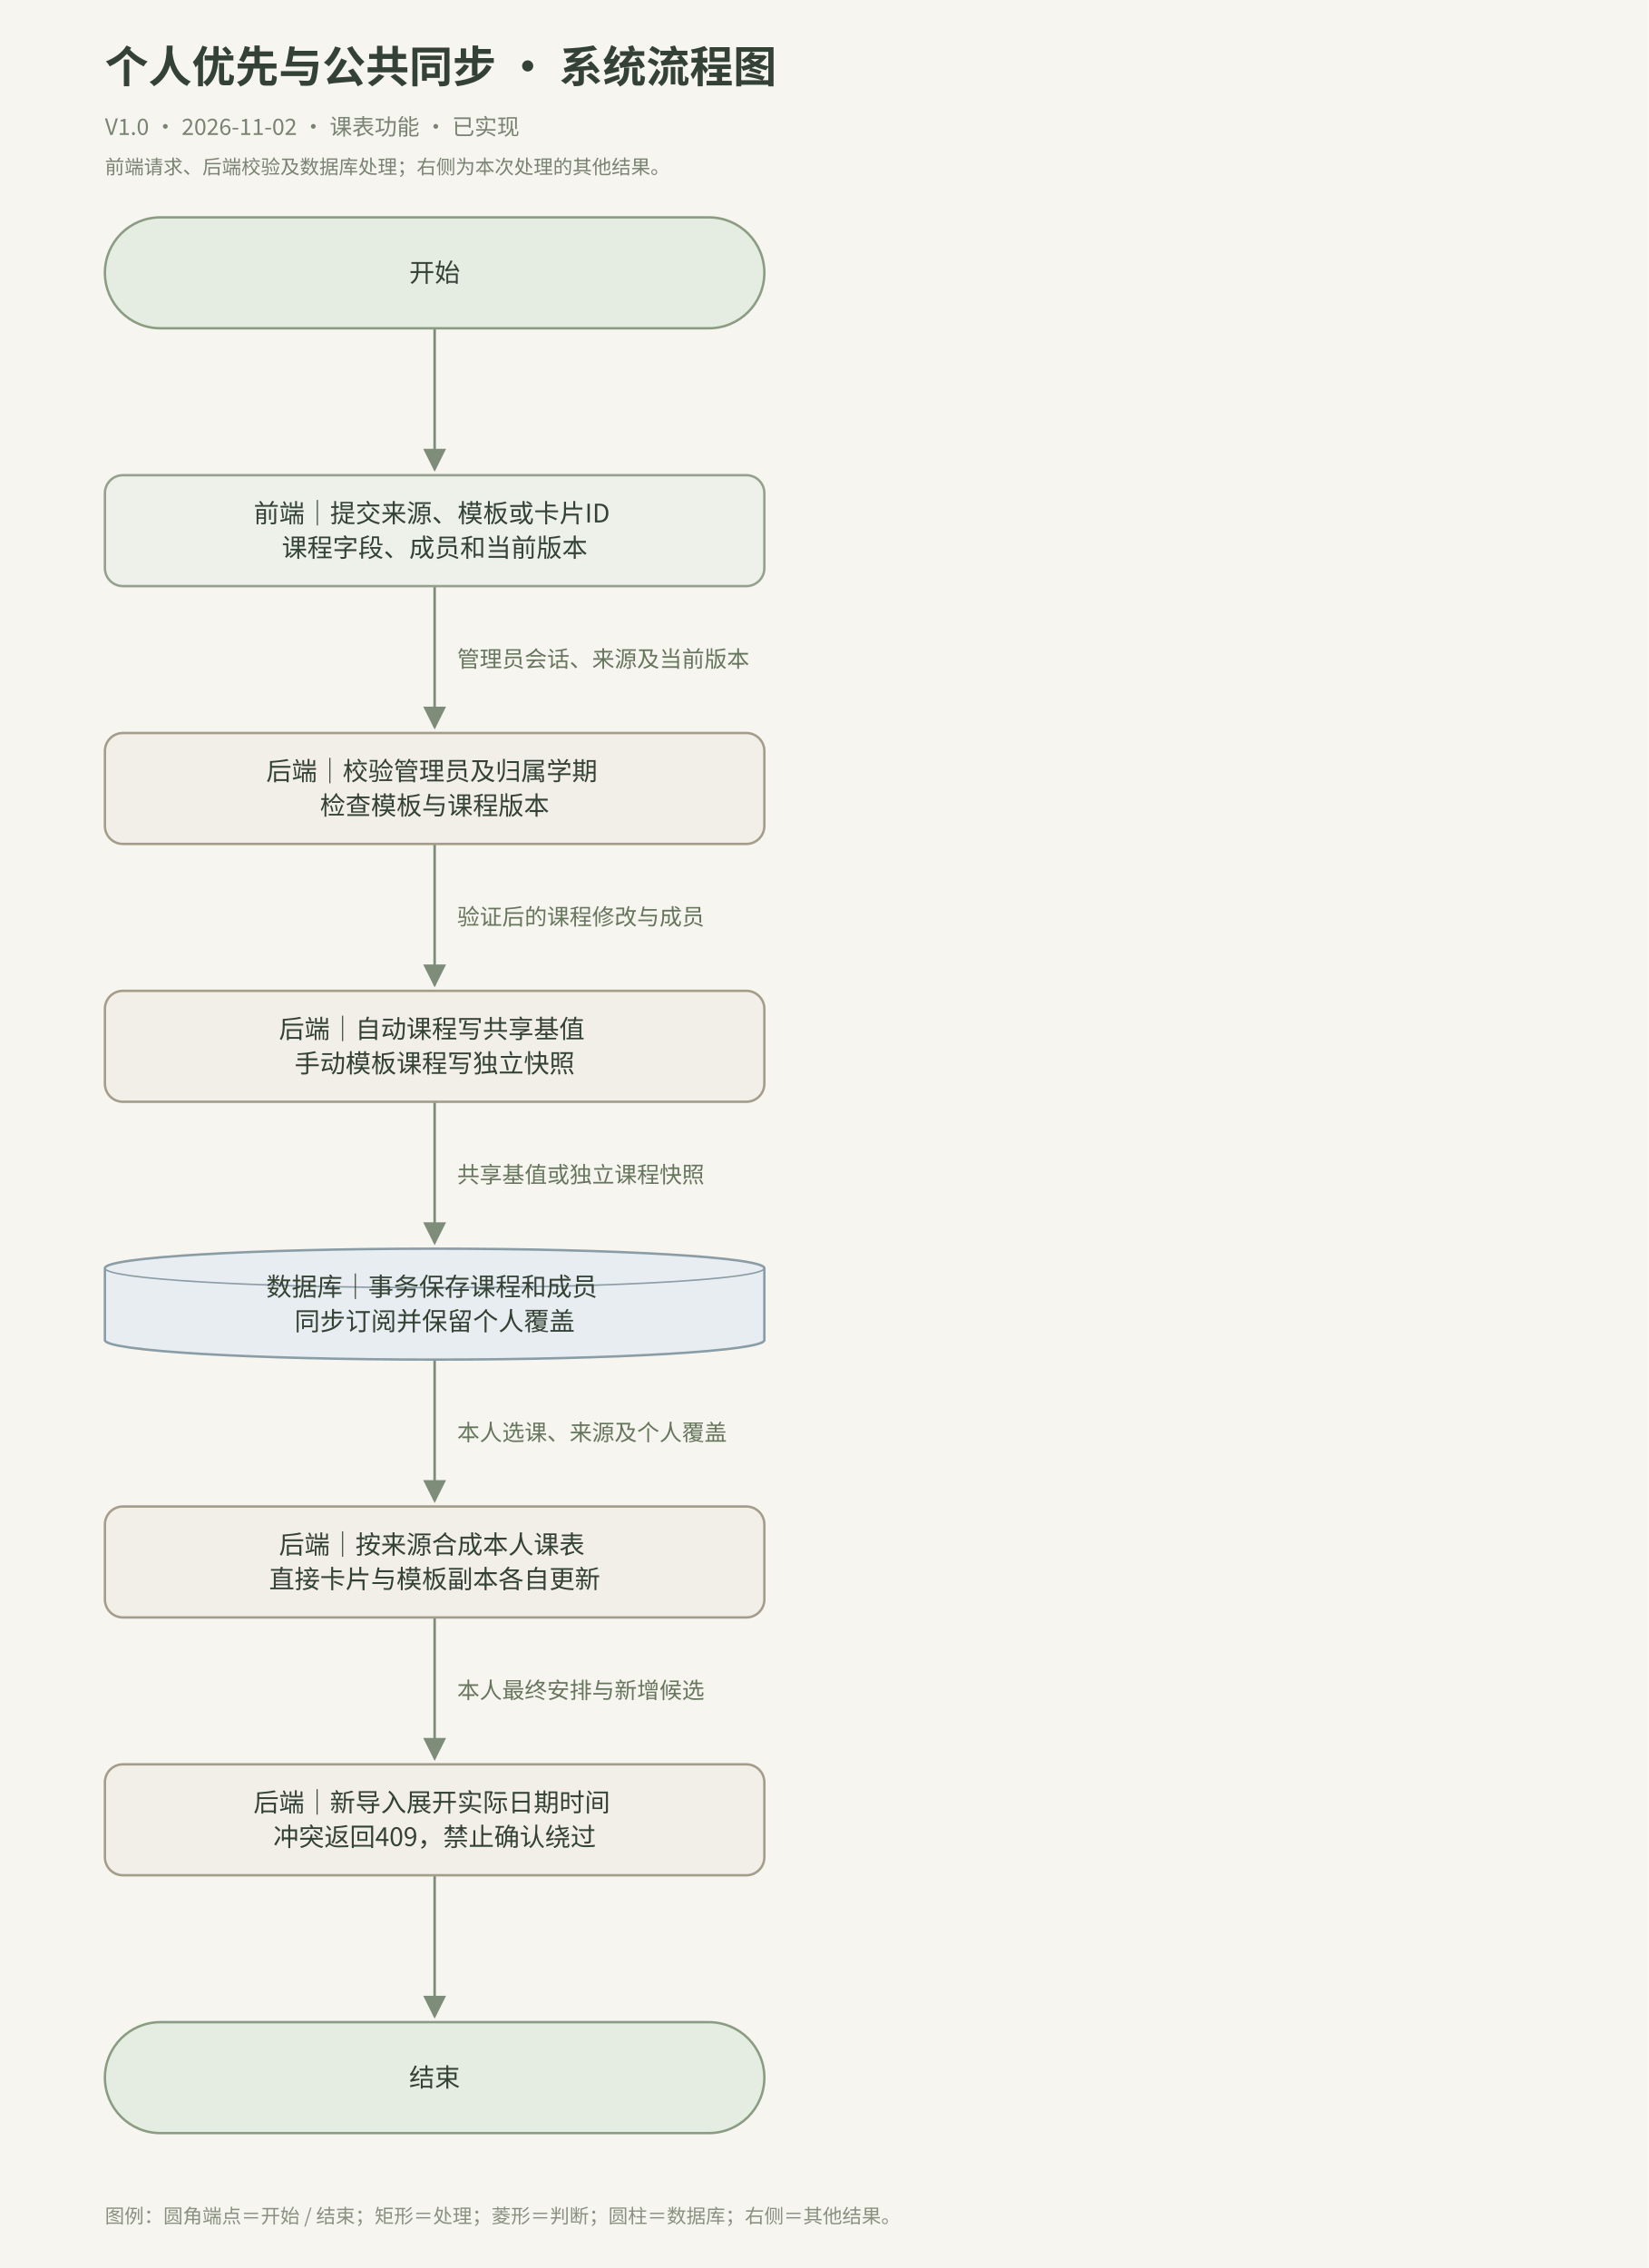
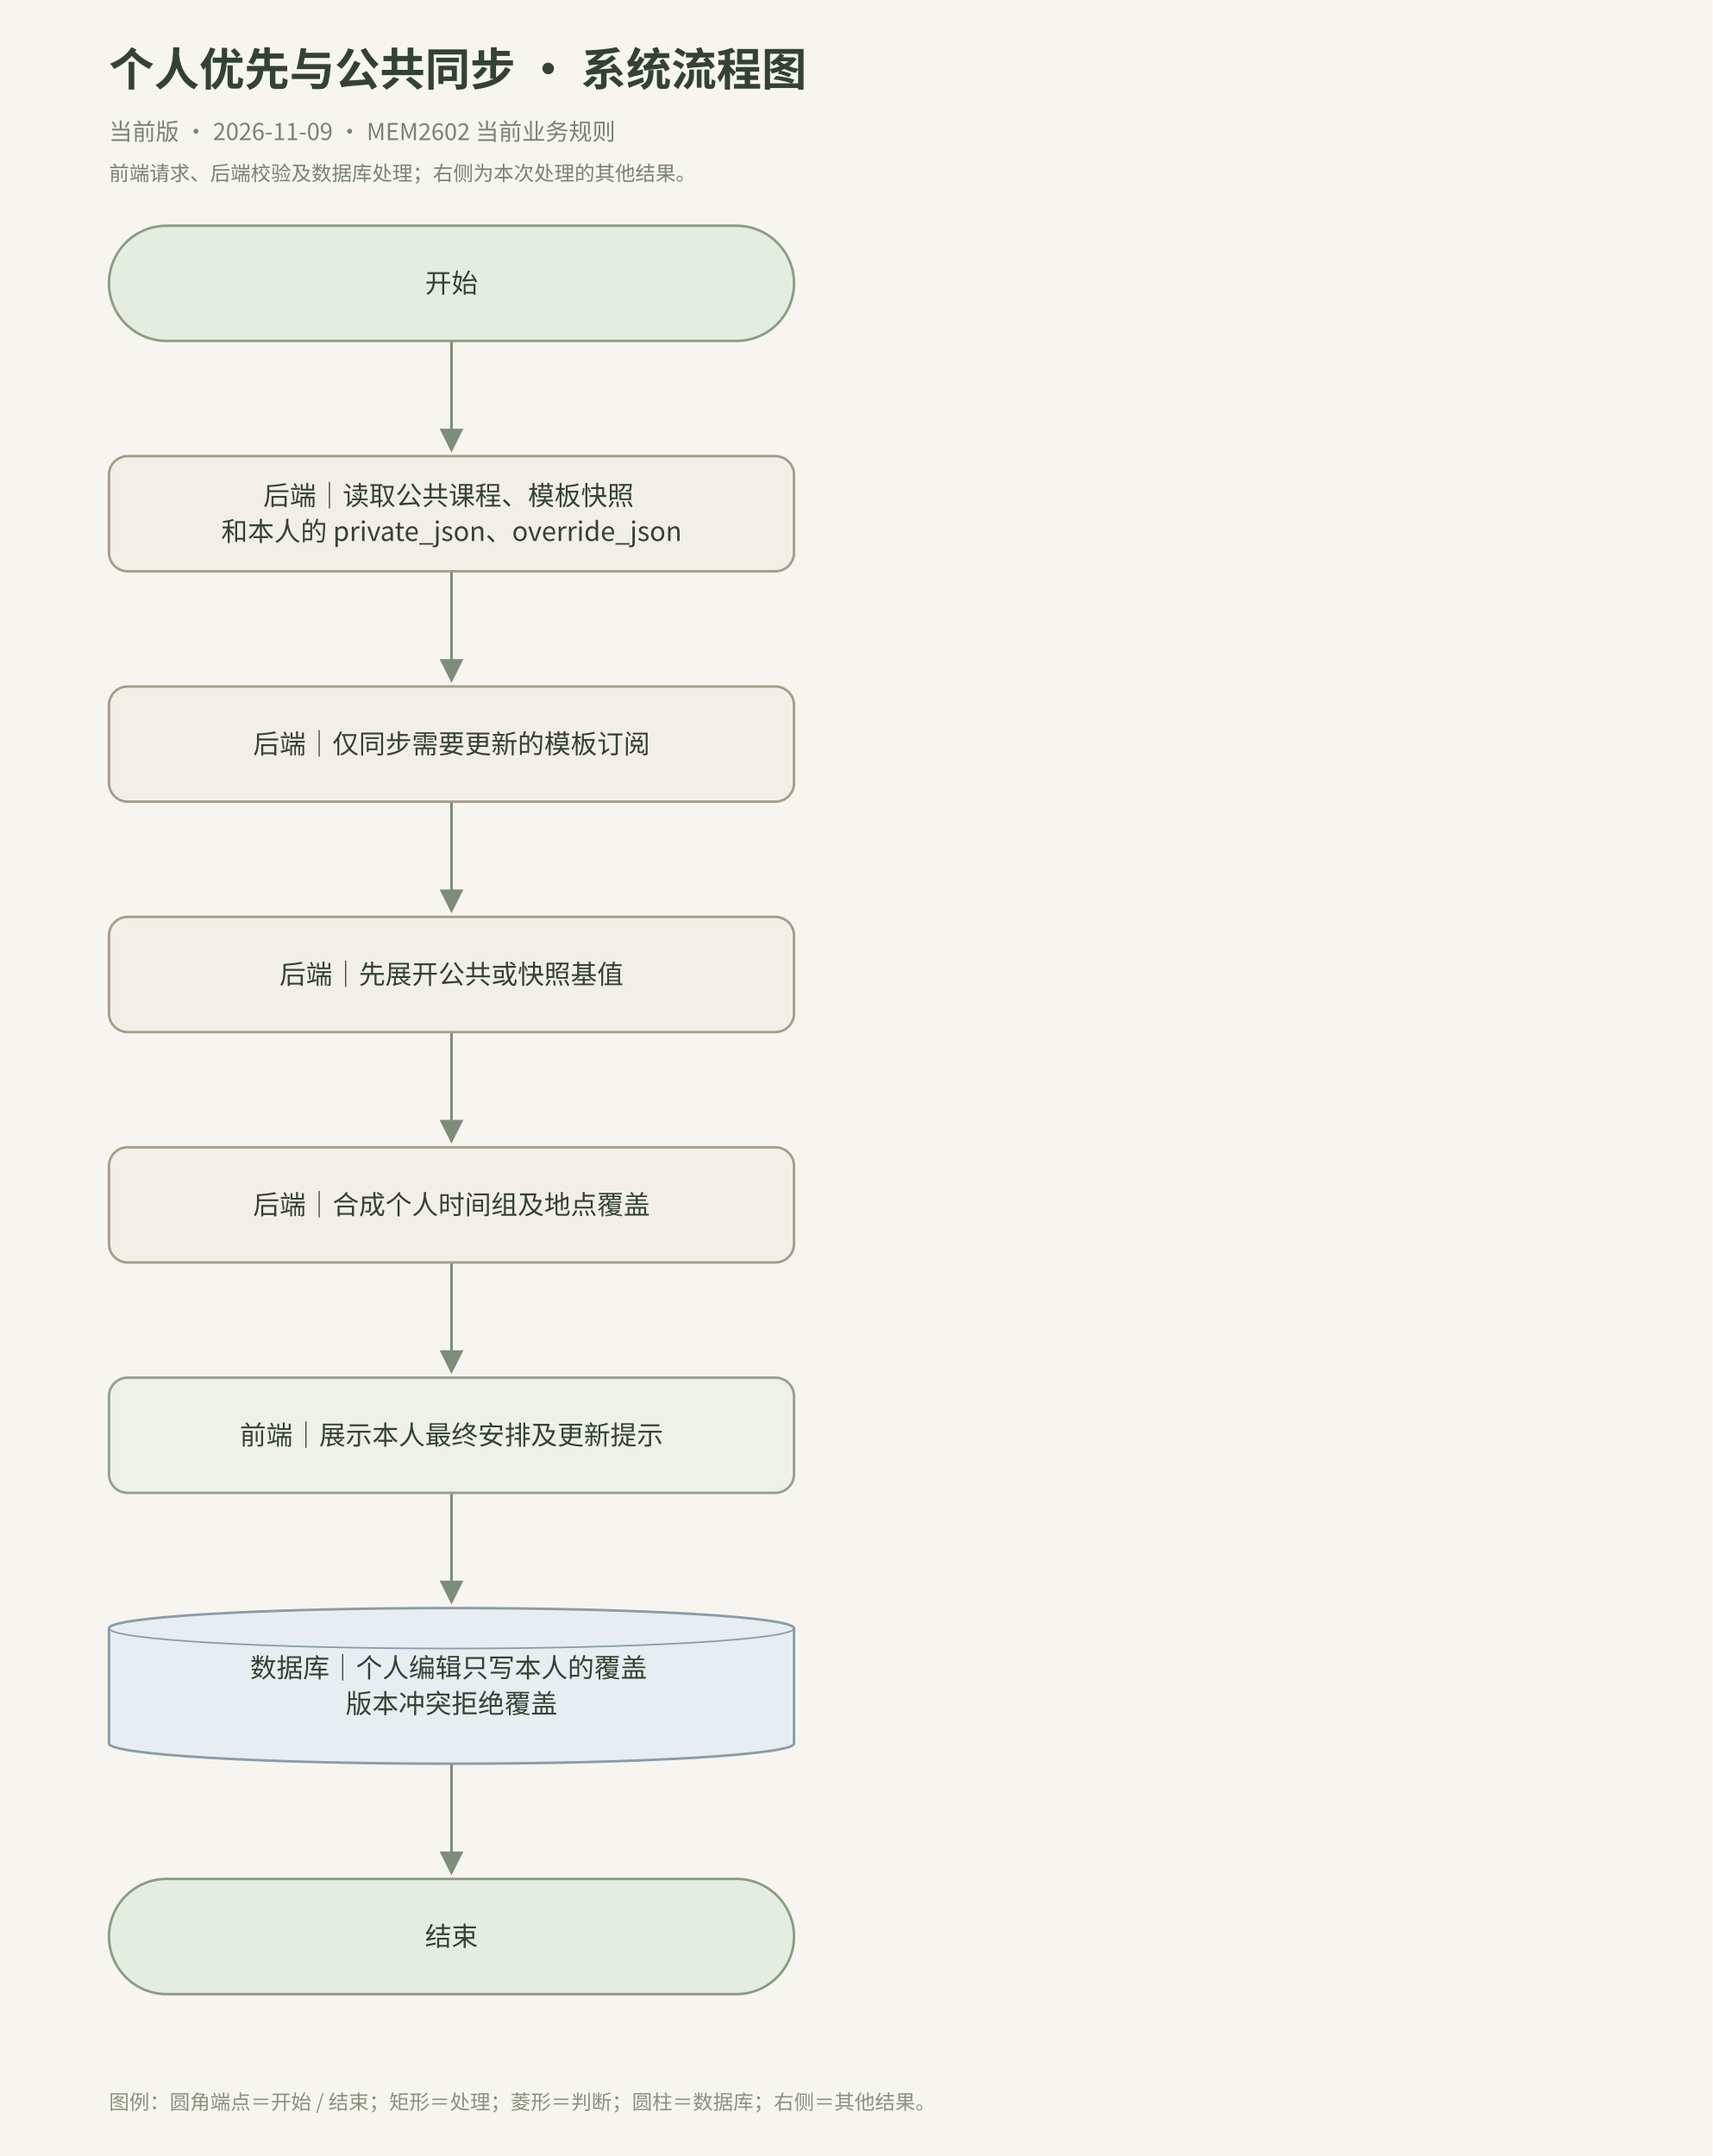
- <svg xmlns="http://www.w3.org/2000/svg" width="1100" height="1513" viewBox="0 0 1100 1513" role="img" aria-labelledby="title desc">
+ <svg xmlns="http://www.w3.org/2000/svg" width="1100" height="1385" viewBox="0 0 1100 1385" role="img" aria-labelledby="title desc">
  <defs>
    <marker id="arrow" markerWidth="9" markerHeight="9" refX="8" refY="4.5" orient="auto" markerUnits="strokeWidth">
      <path d="M0 0 L9 4.5 L0 9 Z" fill="#7E8C7A" />
    </marker>
  </defs>
-   <rect width="1100" height="1513" fill="#F7F5F0" />
+   <rect width="1100" height="1385" fill="#F7F5F0" />
  <g font-family="'Microsoft YaHei','PingFang SC','Noto Sans CJK SC',sans-serif" fill="#344235">
    <text x="70" y="55" font-size="29" font-weight="700">个人优先与公共同步 · 系统流程图</text>
-     <text x="70" y="90" font-size="15" fill="#788371">V1.0 · 2026-11-02 · 课表功能 · 已实现</text>
+     <text x="70" y="90" font-size="15" fill="#788371">当前版 · 2026-11-09 · MEM2602 当前业务规则</text>
    <text x="70" y="116" font-size="13" fill="#788371">前端请求、后端校验及数据库处理；右侧为本次处理的其他结果。</text>
-     <path d="M290.0 219 L290.0 313" stroke="#7E8C7A" stroke-width="1.7" fill="none" marker-end="url(#arrow)" />
-     <path d="M290.0 391 L290.0 485" stroke="#7E8C7A" stroke-width="1.7" fill="none" marker-end="url(#arrow)" />
-     <text x="305.0" y="445.0" font-size="15" fill="#66765D">管理员会话、来源及当前版本</text>
-     <path d="M290.0 563 L290.0 657" stroke="#7E8C7A" stroke-width="1.7" fill="none" marker-end="url(#arrow)" />
-     <text x="305.0" y="617.0" font-size="15" fill="#66765D">验证后的课程修改与成员</text>
-     <path d="M290.0 735 L290.0 829" stroke="#7E8C7A" stroke-width="1.7" fill="none" marker-end="url(#arrow)" />
-     <text x="305.0" y="789.0" font-size="15" fill="#66765D">共享基值或独立课程快照</text>
-     <path d="M290.0 907 L290.0 1001" stroke="#7E8C7A" stroke-width="1.7" fill="none" marker-end="url(#arrow)" />
-     <text x="305.0" y="961.0" font-size="15" fill="#66765D">本人选课、来源及个人覆盖</text>
-     <path d="M290.0 1079 L290.0 1173" stroke="#7E8C7A" stroke-width="1.7" fill="none" marker-end="url(#arrow)" />
-     <text x="305.0" y="1133.0" font-size="15" fill="#66765D">本人最终安排与新增候选</text>
-     <path d="M290.0 1251 L290.0 1345" stroke="#7E8C7A" stroke-width="1.7" fill="none" marker-end="url(#arrow)" />
+     <path d="M290.0 219 L290.0 289" stroke="#7E8C7A" stroke-width="1.7" fill="none" marker-end="url(#arrow)" />
+     <path d="M290.0 367 L290.0 437" stroke="#7E8C7A" stroke-width="1.7" fill="none" marker-end="url(#arrow)" />
+     <path d="M290.0 515 L290.0 585" stroke="#7E8C7A" stroke-width="1.7" fill="none" marker-end="url(#arrow)" />
+     <path d="M290.0 663 L290.0 733" stroke="#7E8C7A" stroke-width="1.7" fill="none" marker-end="url(#arrow)" />
+     <path d="M290.0 811 L290.0 881" stroke="#7E8C7A" stroke-width="1.7" fill="none" marker-end="url(#arrow)" />
+     <path d="M290.0 959 L290.0 1029" stroke="#7E8C7A" stroke-width="1.7" fill="none" marker-end="url(#arrow)" />
+     <path d="M290.0 1133 L290.0 1203" stroke="#7E8C7A" stroke-width="1.7" fill="none" marker-end="url(#arrow)" />
    <rect x="70" y="145" width="440" height="74" rx="37.0" fill="#E5ECE2" stroke="#8A9D82" stroke-width="1.6" />
    <text text-anchor="middle" font-size="17">
      <tspan x="290.0" y="188.0">开始</tspan>
    </text>
-     <rect x="70" y="317" width="440" height="74" rx="12" fill="#EDF1E9" stroke="#95A08D" stroke-width="1.6" />
+     <rect x="70" y="293" width="440" height="74" rx="12" fill="#F2EFE8" stroke="#A59D8B" stroke-width="1.6" />
    <text text-anchor="middle" font-size="17">
-       <tspan x="290.0" y="348.5">前端｜提交来源、模板或卡片ID</tspan>
-       <tspan x="290.0" y="371.5">课程字段、成员和当前版本</tspan>
+       <tspan x="290.0" y="324.5">后端｜读取公共课程、模板快照</tspan>
+       <tspan x="290.0" y="347.5">和本人的 private_json、override_json</tspan>
    </text>
-     <rect x="70" y="489" width="440" height="74" rx="12" fill="#F2EFE8" stroke="#A59D8B" stroke-width="1.6" />
+     <rect x="70" y="441" width="440" height="74" rx="12" fill="#F2EFE8" stroke="#A59D8B" stroke-width="1.6" />
    <text text-anchor="middle" font-size="17">
-       <tspan x="290.0" y="520.5">后端｜校验管理员及归属学期</tspan>
-       <tspan x="290.0" y="543.5">检查模板与课程版本</tspan>
+       <tspan x="290.0" y="484.0">后端｜仅同步需要更新的模板订阅</tspan>
    </text>
-     <rect x="70" y="661" width="440" height="74" rx="12" fill="#F2EFE8" stroke="#A59D8B" stroke-width="1.6" />
+     <rect x="70" y="589" width="440" height="74" rx="12" fill="#F2EFE8" stroke="#A59D8B" stroke-width="1.6" />
    <text text-anchor="middle" font-size="17">
-       <tspan x="290.0" y="692.5">后端｜自动课程写共享基值</tspan>
-       <tspan x="290.0" y="715.5">手动模板课程写独立快照</tspan>
+       <tspan x="290.0" y="632.0">后端｜先展开公共或快照基值</tspan>
    </text>
-     <path d="M70 846 A220.0 13 0 0 1 510 846 L510 894 A220.0 13 0 0 1 70 894 Z" fill="#E7EDF0" stroke="#8A9CA6" stroke-width="1.6" />
-     <path d="M70 846 A220.0 13 0 0 0 510 846" stroke="#8A9CA6" fill="none" />
+     <rect x="70" y="737" width="440" height="74" rx="12" fill="#F2EFE8" stroke="#A59D8B" stroke-width="1.6" />
    <text text-anchor="middle" font-size="17">
-       <tspan x="290.0" y="864.5">数据库｜事务保存课程和成员</tspan>
-       <tspan x="290.0" y="887.5">同步订阅并保留个人覆盖</tspan>
+       <tspan x="290.0" y="780.0">后端｜合成个人时间组及地点覆盖</tspan>
    </text>
-     <rect x="70" y="1005" width="440" height="74" rx="12" fill="#F2EFE8" stroke="#A59D8B" stroke-width="1.6" />
+     <rect x="70" y="885" width="440" height="74" rx="12" fill="#EDF1E9" stroke="#95A08D" stroke-width="1.6" />
    <text text-anchor="middle" font-size="17">
-       <tspan x="290.0" y="1036.5">后端｜按来源合成本人课表</tspan>
-       <tspan x="290.0" y="1059.5">直接卡片与模板副本各自更新</tspan>
+       <tspan x="290.0" y="928.0">前端｜展示本人最终安排及更新提示</tspan>
    </text>
-     <rect x="70" y="1177" width="440" height="74" rx="12" fill="#F2EFE8" stroke="#A59D8B" stroke-width="1.6" />
+     <path d="M70 1046 A220.0 13 0 0 1 510 1046 L510 1120 A220.0 13 0 0 1 70 1120 Z" fill="#E7EDF0" stroke="#8A9CA6" stroke-width="1.6" />
+     <path d="M70 1046 A220.0 13 0 0 0 510 1046" stroke="#8A9CA6" fill="none" />
    <text text-anchor="middle" font-size="17">
-       <tspan x="290.0" y="1208.5">后端｜新导入展开实际日期时间</tspan>
-       <tspan x="290.0" y="1231.5">冲突返回409，禁止确认绕过</tspan>
+       <tspan x="290.0" y="1077.5">数据库｜个人编辑只写本人的覆盖</tspan>
+       <tspan x="290.0" y="1100.5">版本冲突拒绝覆盖</tspan>
    </text>
-     <rect x="70" y="1349" width="440" height="74" rx="37.0" fill="#E5ECE2" stroke="#8A9D82" stroke-width="1.6" />
+     <rect x="70" y="1207" width="440" height="74" rx="37.0" fill="#E5ECE2" stroke="#8A9D82" stroke-width="1.6" />
    <text text-anchor="middle" font-size="17">
-       <tspan x="290.0" y="1392.0">结束</tspan>
+       <tspan x="290.0" y="1250.0">结束</tspan>
    </text>
-     <text x="70" y="1483" font-size="13" fill="#88917F">图例：圆角端点＝开始 / 结束；矩形＝处理；菱形＝判断；圆柱＝数据库；右侧＝其他结果。</text>
+     <text x="70" y="1355" font-size="13" fill="#88917F">图例：圆角端点＝开始 / 结束；矩形＝处理；菱形＝判断；圆柱＝数据库；右侧＝其他结果。</text>
  </g>
</svg>
